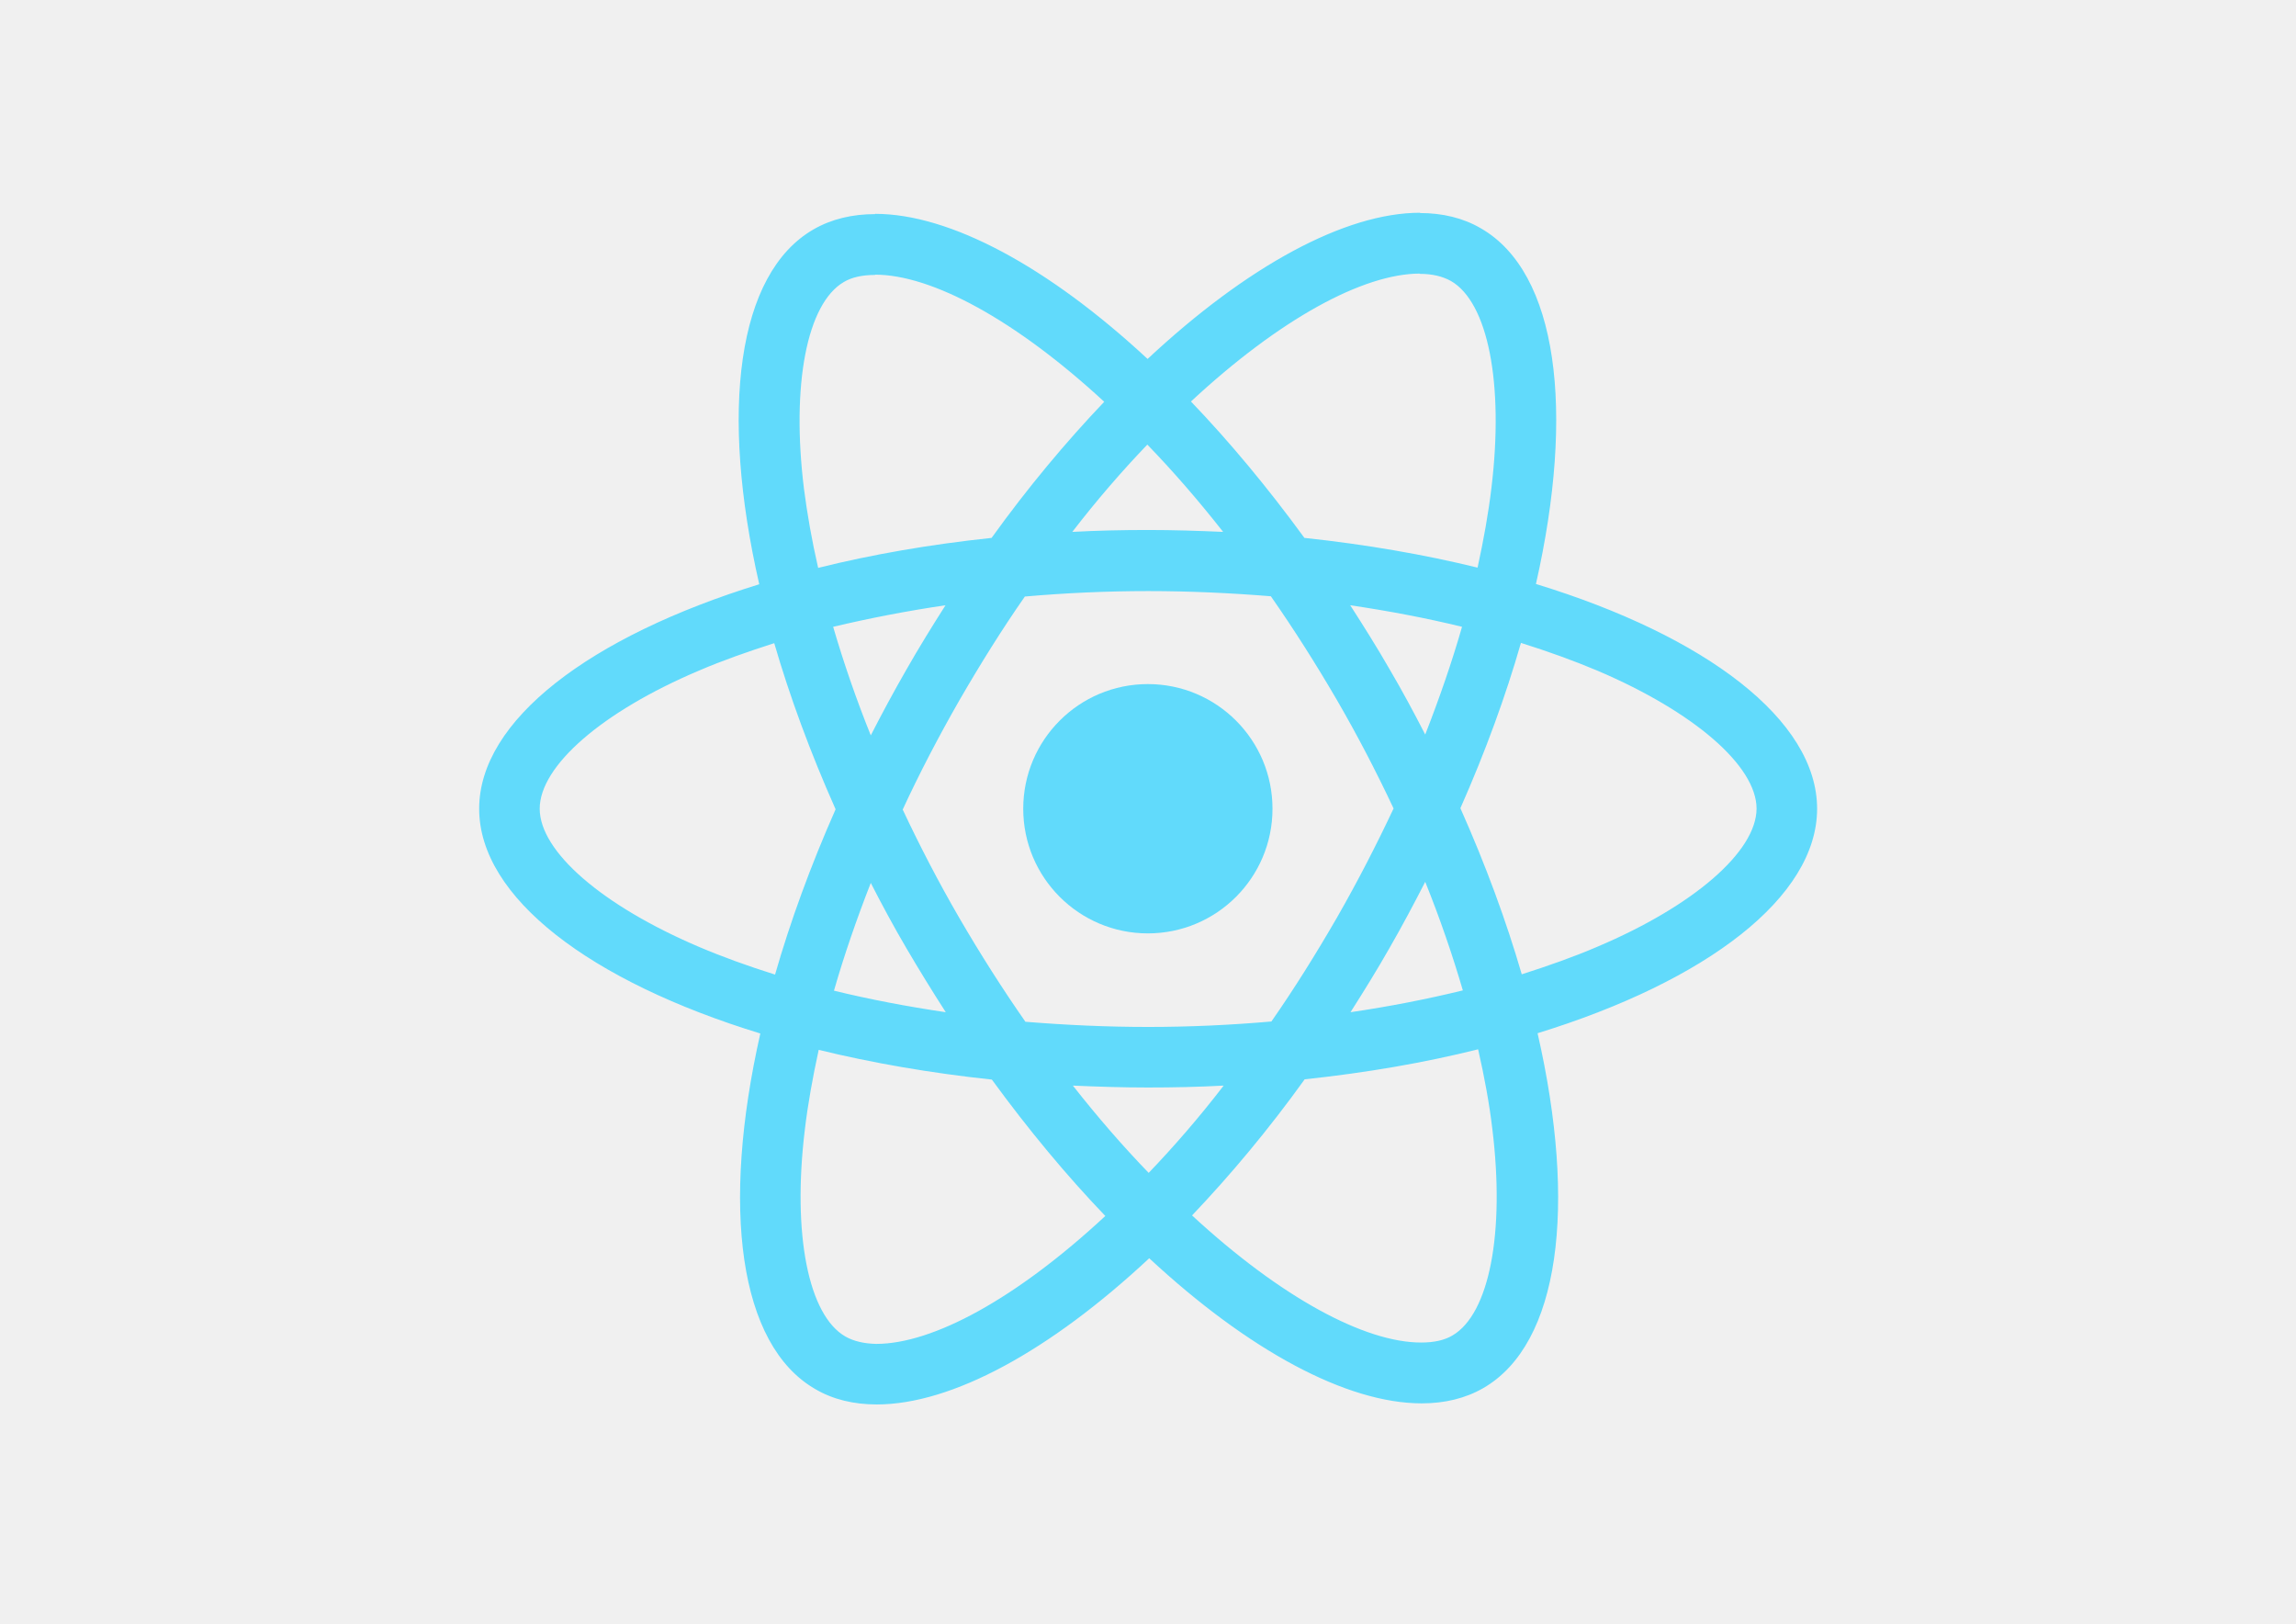
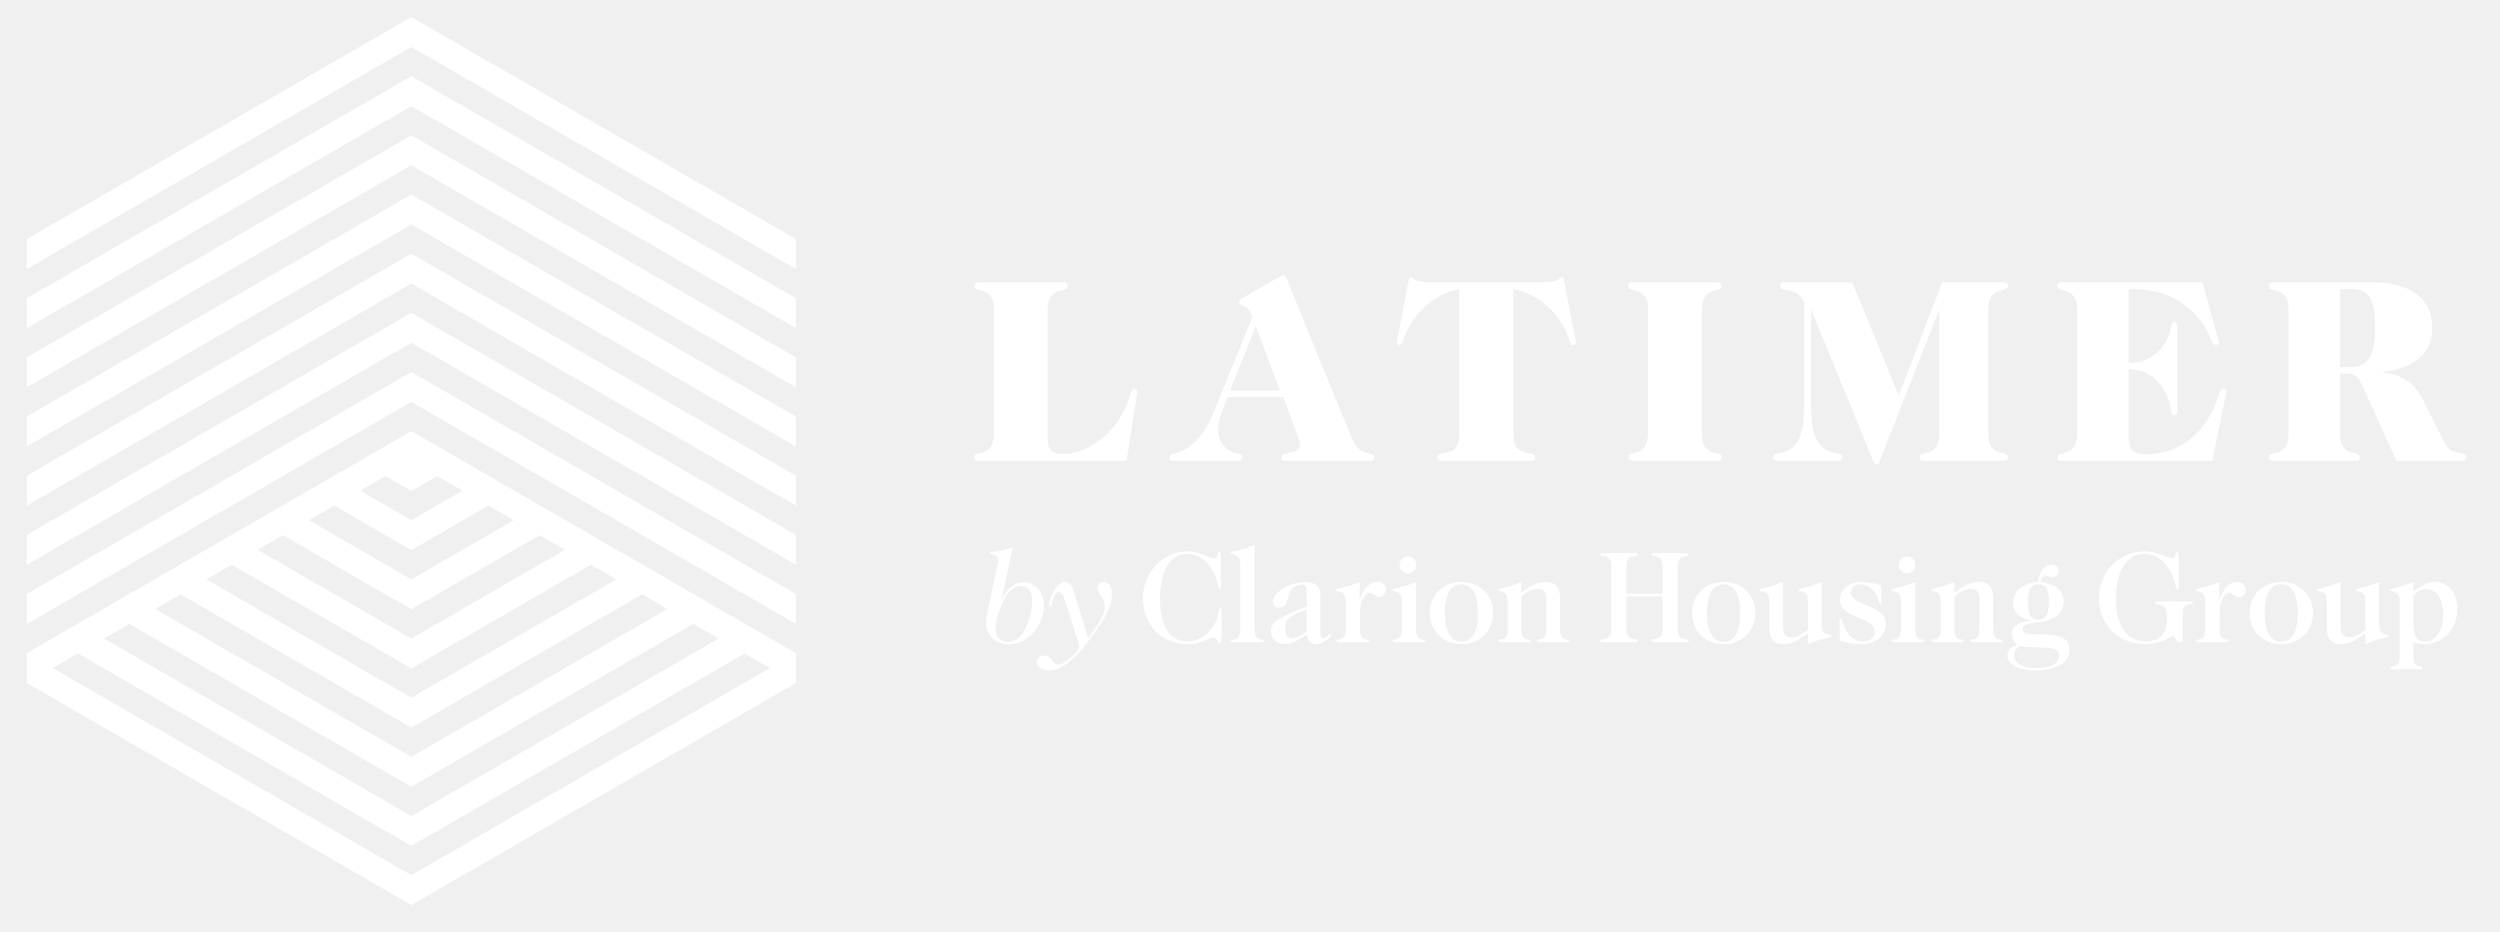
- <svg xmlns="http://www.w3.org/2000/svg" viewBox="0 0 841.9 595.3">
-   <g fill="#61DAFB">
-     <path d="M666.3 296.5c0-32.5-40.7-63.3-103.1-82.4 14.4-63.6 8-114.2-20.2-130.4-6.5-3.8-14.1-5.6-22.4-5.6v22.3c4.6 0 8.3.9 11.4 2.6 13.6 7.8 19.5 37.5 14.9 75.7-1.1 9.4-2.9 19.3-5.1 29.4-19.6-4.8-41-8.5-63.5-10.9-13.5-18.5-27.5-35.3-41.6-50 32.6-30.3 63.2-46.9 84-46.9V78c-27.5 0-63.5 19.6-99.9 53.6-36.4-33.8-72.4-53.2-99.9-53.2v22.3c20.7 0 51.4 16.5 84 46.6-14 14.7-28 31.4-41.3 49.9-22.6 2.4-44 6.1-63.6 11-2.3-10-4-19.7-5.2-29-4.7-38.2 1.1-67.9 14.6-75.8 3-1.8 6.9-2.6 11.5-2.6V78.5c-8.4 0-16 1.8-22.6 5.6-28.1 16.2-34.4 66.7-19.9 130.1-62.2 19.2-102.7 49.9-102.7 82.3 0 32.5 40.7 63.3 103.1 82.4-14.4 63.6-8 114.2 20.2 130.4 6.5 3.8 14.1 5.6 22.5 5.6 27.5 0 63.5-19.6 99.9-53.6 36.4 33.8 72.4 53.2 99.9 53.2 8.4 0 16-1.8 22.6-5.6 28.1-16.2 34.4-66.7 19.9-130.1 62-19.1 102.5-49.9 102.5-82.3zm-130.2-66.7c-3.7 12.9-8.3 26.2-13.5 39.5-4.1-8-8.4-16-13.1-24-4.6-8-9.5-15.8-14.4-23.4 14.2 2.1 27.9 4.7 41 7.9zm-45.8 106.5c-7.8 13.5-15.8 26.3-24.1 38.2-14.9 1.3-30 2-45.2 2-15.1 0-30.2-.7-45-1.9-8.3-11.9-16.4-24.6-24.2-38-7.6-13.1-14.5-26.4-20.8-39.8 6.2-13.4 13.2-26.8 20.7-39.9 7.8-13.5 15.8-26.3 24.1-38.2 14.9-1.3 30-2 45.2-2 15.1 0 30.2.7 45 1.9 8.3 11.9 16.4 24.6 24.2 38 7.6 13.1 14.5 26.4 20.8 39.8-6.3 13.4-13.2 26.8-20.7 39.9zm32.3-13c5.4 13.4 10 26.8 13.8 39.8-13.1 3.2-26.9 5.9-41.2 8 4.9-7.7 9.8-15.6 14.4-23.7 4.6-8 8.9-16.1 13-24.1zM421.2 430c-9.3-9.6-18.6-20.3-27.8-32 9 .4 18.2.7 27.5.7 9.4 0 18.7-.2 27.8-.7-9 11.7-18.3 22.4-27.5 32zm-74.4-58.9c-14.2-2.1-27.9-4.7-41-7.9 3.7-12.9 8.3-26.2 13.5-39.5 4.1 8 8.4 16 13.1 24 4.7 8 9.5 15.8 14.4 23.4zM420.7 163c9.3 9.6 18.6 20.3 27.8 32-9-.4-18.2-.7-27.5-.7-9.4 0-18.7.2-27.8.7 9-11.7 18.3-22.4 27.5-32zm-74 58.9c-4.9 7.7-9.8 15.6-14.4 23.7-4.6 8-8.9 16-13 24-5.4-13.4-10-26.8-13.8-39.8 13.1-3.1 26.9-5.8 41.2-7.9zm-90.5 125.2c-35.4-15.1-58.3-34.9-58.3-50.6 0-15.7 22.9-35.6 58.3-50.6 8.6-3.7 18-7 27.7-10.1 5.7 19.6 13.2 40 22.5 60.9-9.2 20.8-16.6 41.1-22.2 60.6-9.9-3.1-19.3-6.5-28-10.2zM310 490c-13.6-7.8-19.5-37.5-14.9-75.7 1.1-9.4 2.9-19.3 5.1-29.4 19.6 4.8 41 8.5 63.5 10.9 13.5 18.5 27.5 35.3 41.6 50-32.6 30.3-63.2 46.9-84 46.9-4.5-.1-8.3-1-11.3-2.7zm237.2-76.2c4.7 38.2-1.1 67.9-14.6 75.8-3 1.8-6.9 2.6-11.5 2.6-20.7 0-51.4-16.5-84-46.6 14-14.7 28-31.4 41.3-49.9 22.6-2.4 44-6.1 63.6-11 2.3 10.1 4.1 19.8 5.2 29.1zm38.5-66.7c-8.6 3.7-18 7-27.7 10.1-5.7-19.6-13.2-40-22.5-60.9 9.2-20.8 16.6-41.1 22.2-60.6 9.9 3.1 19.3 6.5 28.1 10.2 35.4 15.1 58.3 34.9 58.3 50.6-.1 15.7-23 35.6-58.4 50.6zM320.8 78.4z" />
-     <circle cx="420.9" cy="296.5" r="45.7" />
-     <path d="M520.5 78.1z" />
+ <svg xmlns="http://www.w3.org/2000/svg" width="220" height="82" viewBox="0 0 220 82">
+   <g fill="none" fill-rule="evenodd">
+     <g>
+       <g>
+         <path fill="#FFF" d="M36.196 1.5L2.358 21.035 2.358 23.669 36.196 4.133 70.035 23.669 70.035 21.035z" transform="translate(-104 -1019) translate(104 1019)" />
+         <path fill="#FFF" d="M2.358 26.242L2.358 28.874 36.196 9.338 70.035 28.874 70.035 26.242 36.196 6.706z" transform="translate(-104 -1019) translate(104 1019)" />
+         <path fill="#FFF" d="M2.358 31.447L2.358 34.08 36.196 14.544 70.035 34.08 70.035 31.447 36.196 11.911z" transform="translate(-104 -1019) translate(104 1019)" />
+         <path fill="#FFF" d="M2.358 36.653L2.358 39.286 36.196 19.75 70.035 39.286 70.035 36.653 36.196 17.117z" transform="translate(-104 -1019) translate(104 1019)" />
+         <path fill="#FFF" d="M2.358 41.859L2.358 44.492 36.196 24.955 70.035 44.492 70.035 41.859 36.196 22.323z" transform="translate(-104 -1019) translate(104 1019)" />
+         <path fill="#FFF" d="M2.358 47.065L2.358 49.697 36.196 30.16 70.035 49.697 70.035 47.065 36.196 27.529z" transform="translate(-104 -1019) translate(104 1019)" />
+         <path fill="#FFF" d="M2.358 52.27L2.358 54.903 36.196 35.366 70.035 54.903 70.035 52.27 36.196 32.735z" transform="translate(-104 -1019) translate(104 1019)" />
+         <path fill="#FFF" d="M65.525 57.505l2.229 1.287-31.558 18.22-31.558-18.22 2.229-1.287L36.196 74.44l29.329-16.934zm-4.508-2.603l2.229 1.287-27.05 15.617L9.146 56.19l2.229-1.287 24.82 14.332 24.822-14.332zM56.509 52.3l2.229 1.286L36.196 66.6 13.654 53.586l2.228-1.287 20.314 11.728L56.509 52.3zm-4.507-2.602l2.227 1.287-18.033 10.411-18.033-10.41 2.229-1.288 15.804 9.124 15.806-9.124zm-4.51-2.603l2.229 1.286-13.525 7.81-13.525-7.81 2.229-1.286 11.296 6.522 11.297-6.522zm-4.507-2.604l2.227 1.288-9.016 5.206-9.017-5.206 2.229-1.288 6.788 3.92 6.789-3.92zm-4.51-2.6l2.23 1.285-4.51 2.603-4.507-2.603 2.228-1.286 2.28 1.315 2.279-1.315zM2.358 57.475v2.633l33.838 19.536L70.035 60.11v-2.633L36.195 37.94 2.359 57.476zM93.452 24.842c.326 0 .49.07.49.327 0 .421-.536.281-1.05.56-.651.35-.7.98-.7 1.96v10.42c0 1.235.027 1.84 1.424 1.84 1.7 0 3.87-1.258 5.105-3.449.839-1.492.699-2.309 1.095-2.309.164 0 .282.164.282.256v.024l-.958 6.084H86.226c-.327 0-.491-.046-.491-.304 0-.42.49-.279 1.028-.557.65-.35.699-1.003.699-1.984V27.104c0-.722-.281-1.21-.816-1.444-.465-.21-.911-.093-.911-.49 0-.258.164-.328.49-.328h7.227zM135.95 24.842c1.188 0 1.308-.466 1.492-.466.046 0 .164.116.164.164l1.072 5.525v.046c0 .118-.093.257-.233.257-.373 0-.281-.699-.91-1.748-1.024-1.7-2.54-2.82-4.357-3.17v12.26c0 1.051.068 1.728.673 1.96.747.302 1.26.184 1.26.581 0 .28-.186.304-.513.304h-7.6c-.35 0-.512-.025-.512-.304 0-.397.489-.279 1.259-.58.582-.233.676-.91.676-1.96V25.45c-1.82.35-3.311 1.443-4.36 3.17-.63 1.026-.536 1.747-.91 1.747-.14 0-.231-.139-.231-.257v-.046l1.07-5.525c0-.048.118-.164.163-.164.188 0 .305.466 1.492.466h10.306zM151.018 24.842c.326 0 .491.07.491.327 0 .421-.537.281-1.051.56-.651.35-.699.98-.699 1.96V37.71c0 .981.048 1.634.699 1.984.537.278 1.051.137 1.051.557 0 .258-.165.304-.491.304h-7.226c-.326 0-.489-.046-.489-.304 0-.42.489-.279 1.024-.557.653-.35.701-1.003.701-1.984V27.104c0-.722-.281-1.21-.816-1.444-.465-.21-.909-.093-.909-.49 0-.258.163-.328.489-.328h7.226zM162.99 24.842l4.103 9.956 3.824-9.956h5.29c.327 0 .49.07.49.327 0 .421-.535.281-1.047.56-.655.35-.68.98-.68 1.96V37.71c0 .981.025 1.634.68 1.984.535.278 1.047.137 1.047.557 0 .258-.163.304-.49.304h-6.783c-.326 0-.49-.046-.49-.304 0-.42.49-.279 1.026-.557.65-.35.699-1.003.699-1.984V27.22l-5.221 13.31c-.07.187-.094.35-.256.35-.212 0-.257-.092-.326-.279l-5.48-13.38v8.438c0 2.24.374 3.497 1.514 4.011.676.302 1.238.161 1.238.581 0 .258-.163.304-.491.304h-5.105c-.327 0-.49-.046-.49-.304 0-.42.538-.279 1.214-.58 1.142-.515 1.514-1.773 1.514-4.012v-9.067c-.676-1.494-2.096-.77-2.096-1.423 0-.257.16-.327.488-.327h5.828zM193.802 24.842l1.446 5.131c.023.046.023.092.023.138 0 .164-.116.257-.258.257-.418 0-.44-.885-1.21-1.934-1.447-1.984-3.476-2.984-6.017-2.984h-.465v6.481h.233c1.166 0 2.447-.747 3.1-1.983.514-.977.301-1.63.721-1.63.12 0 .234.14.234.255v7.623c0 .187-.139.327-.279.327-.395 0-.233-.582-.559-1.493-.583-1.607-1.935-2.518-3.24-2.518h-.21v5.597c0 1.258.093 1.863 1.562 1.863 2.422 0 4.451-1.28 5.69-3.566.698-1.304.675-2.215 1.071-2.215.161 0 .28.164.28.256v.024l-1.238 6.084H181.54c-.327 0-.489-.046-.489-.304 0-.42.512-.279 1.051-.557.651-.35.7-1.003.7-1.984V27.69c0-.306-.026-.493-.026-.586 0-.722-.279-1.21-.816-1.444-.466-.21-.909-.093-.909-.49 0-.258.162-.328.49-.328h12.262zM215.975 39.74c-.443-.116-.699-.466-.979-1.027l-1.678-3.355c-.893-1.786-1.93-2.376-3.749-2.597 2.952-.392 4.45-1.707 4.45-3.7 0-.042-.006-.083-.008-.125l.006-.001v-.19h-.004c0-.02.004-.036.004-.055 0-2.332-1.818-3.846-5.246-3.846h-8.625c-.324 0-.489.07-.489.327 0 .396.443.28.909.488.535.235.815.722.815 1.445 0 .094.024.28.024.583v10.025c0 .979-.046 1.63-.7 1.98-.534.28-1.048.14-1.048.56 0 .259.165.303.489.303h7.017c.327 0 .49-.044.49-.303 0-.42-.514-.28-1.049-.56-.653-.35-.677-1.001-.677-1.98v-4.826h.49c.746 0 1.025.093 1.446 1l3.03 6.669h5.665c.326 0 .49-.044.49-.303 0-.37-.397-.326-1.073-.512zm-10.048-7.437V25.45h1.074c1.444 0 2.003.815 2.003 3.379 0 2.494-.584 3.473-2.238 3.473h-.839zM120.156 39.81c-.631-.21-.91-.558-1.281-1.445l-5.69-13.943c-.035-.068-.07-.128-.114-.17-.005-.008-.013-.009-.02-.014-.016-.012-.03-.024-.046-.032-.023-.009-.046-.013-.061-.017l-.01.002h-.006s-.003.004-.005.004c-.016 0-.031 0-.046.01l-3.65 2.085.003.002c-.134.082-.202.178-.202.29 0 .328.72.187 1.047 1 .03.095.076.202.126.33l-3.426 8.448c-.746 1.817-1.75 2.961-3.077 3.45-.396.14-.77.071-.77.441 0 .258.166.306.49.306h5.432c.327 0 .466-.048.466-.306 0-.37-.396-.3-.77-.44-.91-.35-1.352-1.028-1.352-2.1 0-.349.07-.77.233-1.188l.583-1.586h4.918l1.19 3.24c.162.443.28.795.28 1.005 0 .907-1.655.441-1.655 1.07 0 .257.164.305.49.305h7.228c.326 0 .465-.048.465-.306 0-.347-.35-.3-.77-.44zm-11.911-5.455l2.259-5.64 2.123 5.64h-4.382zM89.827 51.557c-.385 0-.734.197-1.084.617-.232.28-.454.664-.662 1.165-.338.802-.478 1.49-.478 1.965 0 .734.444 1.2 1.106 1.2.534 0 1-.312 1.374-.92.43-.71.744-1.804.744-2.713 0-.836-.384-1.314-1-1.314zm-1.678 1.187c.536-1.023 1.177-1.526 1.934-1.526.989 0 1.779.873 1.779 2.108 0 .804-.278 1.558-.836 2.248-.605.745-1.385 1.118-2.271 1.118-1.186 0-1.98-.828-1.98-1.852 0-.28.025-.548.083-.804l.93-4.367c.048-.218.06-.37.06-.418 0-.509-.734-.407-.734-.58 0-.188.756-.037 2.013-.512l-.978 4.585zM95.76 56.167c.92-1.256 1.455-2.108 1.455-2.736 0-.407-.104-.731-.29-.964-.164-.21-.36-.396-.36-.713 0-.311.254-.546.546-.546.406 0 .745.42.745 1.072 0 1.081-.745 2.466-2.176 4.273-1.293 1.614-2.342 2.442-3.33 2.442-.688 0-1.096-.325-1.096-.767 0-.28.281-.547.631-.547.23 0 .464.116.64.337.128.161.198.466.617.466.196 0 .604-.186 1.058-.584.512-.44.758-.81.758-1.07 0-.08-.036-.21-.094-.371l-1.21-3.809c-.117-.383-.29-.58-.456-.58-.184 0-.372.22-.535.663-.15.397-.104.653-.244.653-.046 0-.093-.047-.093-.114 0-.178.105-.667.383-1.19.305-.584.711-.874.99-.874.386 0 .63.303.828.943l1.233 4.016zM106.809 49.124c.478 0 .268-.593.5-.593.129 0 .14.209.14.663v.875c0 .895.011 1.398.011 1.5 0 .152-.034.221-.128.221-.209 0-.093-.56-.489-1.361-.522-1.07-1.43-1.69-2.362-1.69-1.455 0-2.398 1.386-2.398 3.992 0 2.4.918 3.715 2.364 3.715 1.023 0 1.944-.603 2.478-1.616.396-.77.234-1.305.467-1.305.081 0 .116.081.116.221v1.314c0 1.108-.012 1.584-.176 1.584-.15 0-.15-.545-.523-.545-.338 0-1.095.582-2.399.582-2.164 0-3.83-1.703-3.83-3.994 0-.99.292-1.875.85-2.608.77-1 1.888-1.559 3.027-1.559 1.223 0 1.968.604 2.352.604M108.673 48.82c-.21-.08-.384-.06-.384-.161 0-.196.723-.106 2.108-.71v7.437c0 .583.174.898.698.898.047 0 .117.058.117.128 0 .092-.105.103-.28.103H108.475c-.08 0-.153-.055-.153-.114 0-.06.082-.117.128-.117.512 0 .688-.315.688-.898V49.66c0-.488-.105-.7-.466-.84M114.196 53.944c-.827.36-1.106.65-1.106 1.338 0 .593.21.898.617.898.315 0 .79-.212 1.279-.63v-1.945l-.79.339zm2 1.757c0 .315.072.466.223.466.349 0 .535-.374.652-.374.047 0 .07.027.07.07 0 .21-.663.816-1.282.816-.487 0-.813-.314-.873-.848-.744.557-1.385.837-1.932.837-.732 0-1.221-.488-1.221-1.083 0-.63.443-1.071 1.407-1.477l1.746-.735v-1.211c0-.464-.022-.708-.36-.708-.524 0-1.047.28-1.164.777-.14.608-.267 1.235-.932 1.235-.324 0-.513-.208-.513-.523 0-.325.222-.686.688-1.013.664-.465 1.457-.721 2.2-.721.792 0 1.292.419 1.292 1.185V55.7zM120.36 56.284c.046 0 .117.06.117.128 0 .094-.105.105-.28.105h-2.444c-.082 0-.151-.057-.151-.117 0-.056.069-.116.116-.116.512 0 .7-.315.7-.896V52.92c0-.49-.108-.7-.466-.837-.21-.082-.386-.05-.386-.154 0-.186.698-.116 2.084-.721v1.595c.338-1.05.909-1.595 1.549-1.595.466 0 .767.279.767.71 0 .36-.29.617-.56.617-.451 0-.557-.374-.872-.374-.43 0-.861.653-.861 1.934v1.292c0 .58.164.896.687.896M124.641 49.72c0 .418-.36.744-.745.744-.396 0-.734-.36-.734-.745 0-.384.314-.745.734-.745.407 0 .745.336.745.745zm-1.944 6.795c-.083 0-.152-.055-.152-.114 0-.059.07-.117.117-.117.512 0 .697-.315.697-.898V52.92c0-.49-.105-.699-.466-.838-.208-.082-.382-.048-.382-.15 0-.199.722-.119 2.107-.725v4.18c0 .582.162.897.686.897.045 0 .116.058.116.128 0 .092-.105.103-.279.103h-2.444zM127.15 53.944c0 1.663.524 2.526 1.457 2.526.94 0 1.455-.85 1.455-2.526 0-1.664-.525-2.527-1.455-2.527-.933 0-1.456.85-1.456 2.527m4.248 0c0 1.57-1.151 2.735-2.792 2.735-1.63 0-2.783-1.165-2.783-2.735 0-1.572 1.153-2.735 2.783-2.735 1.629 0 2.792 1.163 2.792 2.735M137.29 55.387c0 .582.174.896.698.896.046 0 .117.06.117.13 0 .092-.105.103-.28.103h-2.41c-.082 0-.153-.057-.153-.114 0-.06.07-.119.118-.119.513 0 .698-.314.698-.896v-2.652c0-.62-.256-.922-.79-.922-.374 0-.886.208-1.41.665v2.91c0 .581.176.895.699.895.046 0 .117.06.117.13 0 .092-.105.103-.28.103h-2.41c-.081 0-.151-.057-.151-.114 0-.06.08-.119.129-.119.512 0 .686-.314.686-.896v-2.466c0-.49-.106-.699-.466-.839-.21-.082-.383-.049-.383-.152 0-.188.686-.126 2.06-.722v.952c.815-.626 1.49-.952 2.142-.952.862 0 1.269.491 1.269 1.491v2.688zM143.123 52.477v2.68c0 .463.012.767.302.965.302.196.664.045.664.28 0 .08-.059.113-.175.113h-2.91c-.115 0-.175-.033-.175-.114 0-.209.291-.095.594-.247.339-.162.373-.487.373-.998v-5.124c0-.464-.023-.779-.302-.964-.304-.199-.666-.048-.666-.268 0-.094.06-.13.177-.13h2.909c.117 0 .175.048.175.13 0 .208-.292.082-.606.23-.338.164-.36.49-.36 1.002v2.21h3.19v-2.21c0-.464-.023-.779-.303-.964-.302-.199-.663-.048-.663-.268 0-.094.058-.13.172-.13h2.912c.117 0 .173.048.173.13 0 .208-.29.082-.603.23-.338.164-.36.49-.36 1.002v5.124c0 .464.01.768.3.966.303.196.663.045.663.28 0 .08-.056.113-.173.113h-2.912c-.114 0-.173-.033-.173-.114 0-.209.291-.095.594-.247.339-.162.373-.487.373-.998v-2.679h-3.19zM150.225 53.944c0 1.663.523 2.526 1.456 2.526.943 0 1.455-.85 1.455-2.526 0-1.664-.523-2.527-1.455-2.527-.933 0-1.456.85-1.456 2.527m4.248 0c0 1.57-1.149 2.735-2.792 2.735-1.629 0-2.78-1.165-2.78-2.735 0-1.572 1.151-2.735 2.78-2.735 1.63 0 2.792 1.163 2.792 2.735M155.232 52.083c-.208-.082-.396-.048-.396-.152 0-.188.7-.127 2.073-.723v3.936c0 .627.243.942.767.942.362 0 .885-.21 1.422-.676v-2.488c0-.491-.105-.7-.466-.84-.211-.081-.383-.047-.383-.151 0-.188.685-.127 2.058-.723v3.759c0 .49.094.687.466.828.21.08.397.058.397.163 0 .186-.7.128-2.072.723v-.967c-.816.628-1.492.977-2.132.977-.872 0-1.266-.5-1.266-1.512v-2.258c0-.49-.108-.699-.468-.838M165.575 52.965c0 .117-.034.174-.105.174-.162 0-.103-.336-.35-.778-.335-.619-.848-.93-1.361-.93-.522 0-.883.311-.883.721 0 .56.569.755 1.594 1.21.943.416 1.478.71 1.478 1.573 0 1-.84 1.745-2.246 1.745-.641 0-1.258-.118-1.794-.328-.012-.988-.045-1.58-.045-1.792 0-.104.033-.15.104-.15.15 0 .139.278.325.721.384.873.933 1.316 1.679 1.316.615 0 1.01-.36 1.01-.873 0-.525-.405-.78-1.21-1.118-1.07-.453-1.851-.769-1.851-1.699 0-.85.744-1.549 1.922-1.549.499 0 1.059.105 1.687.302.012.804.046 1.293.046 1.455M168.564 49.72c0 .418-.361.744-.745.744-.396 0-.734-.36-.734-.745 0-.384.316-.745.734-.745.409 0 .745.336.745.745zm-1.944 6.795c-.081 0-.152-.055-.152-.114 0-.059.07-.117.118-.117.51 0 .698-.315.698-.898V52.92c0-.49-.105-.699-.466-.838-.208-.082-.384-.048-.384-.15 0-.199.722-.119 2.107-.725v4.18c0 .582.165.897.688.897.045 0 .116.058.116.128 0 .092-.105.103-.281.103h-2.444zM175.404 55.387c0 .582.176.896.699.896.048 0 .116.06.116.13 0 .092-.105.103-.28.103H173.53c-.08 0-.151-.057-.151-.114 0-.06.07-.119.115-.119.514 0 .699-.314.699-.896v-2.652c0-.62-.256-.922-.791-.922-.37 0-.884.208-1.407.665v2.91c0 .581.173.895.698.895.046 0 .115.06.115.13 0 .092-.103.103-.28.103h-2.407c-.083 0-.154-.057-.154-.114 0-.06.083-.119.128-.119.514 0 .689-.314.689-.896v-2.466c0-.49-.106-.699-.467-.839-.21-.082-.384-.049-.384-.152 0-.188.689-.126 2.062-.722v.952c.813-.626 1.487-.952 2.14-.952.862 0 1.269.491 1.269 1.491v2.688zM178.457 53.061c0 1 .244 1.465.918 1.465.688 0 .935-.524.935-1.629 0-1-.258-1.48-.922-1.48-.675 0-.931.513-.931 1.644m-1.2 4.586c0 .697.654 1.14 1.862 1.14 1.375 0 2.072-.409 2.072-1.108 0-.404-.335-.639-1.035-.674-1.154-.069-1.942-.013-2.363-.173-.36.198-.537.465-.537.815m4.345-4.716c0 1-.758 1.665-2.26 1.828-.849.094-1.34.176-1.34.594 0 .406.514.477 1.478.477 1.655 0 2.633.21 2.633 1.374 0 1.072-1.082 1.792-3.002 1.792-1.585 0-2.459-.56-2.459-1.305 0-.443.315-.779.91-.953-.328-.208-.49-.512-.49-.896 0-.756.559-1.142 1.736-1.214-1.107-.23-1.664-.79-1.664-1.604 0-.953.846-1.734 2.208-1.805.118-.977.62-1.524 1.212-1.524.35 0 .594.233.594.501 0 .372-.209.594-.547.594-.245 0-.43-.153-.583-.153-.231 0-.417.222-.451.595 1.29.104 2.025.78 2.025 1.7M192.8 52.92c.117 0 .173.032.173.103 0 .185-.232.105-.498.2-.269.093-.398.301-.398.628l-.009 2.664h-.457l-.36-.605c-.778.511-1.617.77-2.536.77-2.225 0-4.006-1.7-4.006-3.982 0-1.129.348-2.097 1.047-2.85.805-.875 1.842-1.329 2.948-1.329 1.172 0 2.047.603 2.443.603.361 0 .233-.532.441-.532.094 0 .128.057.128.21 0 1.734.036 2.664.036 2.815 0 .151-.036.234-.128.234-.197 0-.116-.49-.466-1.26-.547-1.197-1.478-1.849-2.43-1.849-1.539 0-2.529 1.431-2.529 3.945 0 2.41.99 3.762 2.572 3.762 1.317 0 1.934-.675 1.934-2.04 0-.58-.094-.907-.374-1.09-.325-.212-.709-.085-.709-.294 0-.057.058-.103.175-.103h3.002zM196.013 56.284c.046 0 .117.06.117.128 0 .094-.105.105-.28.105h-2.444c-.082 0-.153-.057-.153-.117 0-.056.071-.116.116-.116.513 0 .7-.315.7-.896V52.92c0-.49-.106-.7-.466-.837-.21-.082-.384-.05-.384-.154 0-.186.698-.116 2.084-.721v1.595c.336-1.05.907-1.595 1.55-1.595.463 0 .766.279.766.71 0 .36-.292.617-.559.617-.454 0-.558-.374-.873-.374-.43 0-.86.653-.86 1.934v1.292c0 .58.163.896.686.896M199.293 53.944c0 1.663.523 2.526 1.455 2.526.941 0 1.456-.85 1.456-2.526 0-1.664-.525-2.527-1.456-2.527-.932 0-1.455.85-1.455 2.527m4.248 0c0 1.57-1.15 2.735-2.793 2.735-1.63 0-2.782-1.165-2.782-2.735 0-1.572 1.151-2.735 2.782-2.735 1.63 0 2.793 1.163 2.793 2.735M204.29 52.083c-.21-.082-.397-.048-.397-.152 0-.188.7-.127 2.072-.723v3.936c0 .627.248.942.77.942.361 0 .884-.21 1.42-.676v-2.488c0-.491-.106-.7-.468-.84-.207-.081-.383-.047-.383-.151 0-.188.689-.127 2.061-.723v3.759c0 .49.093.687.464.828.213.08.398.058.398.163 0 .186-.7.128-2.072.723v-.967c-.816.628-1.49.977-2.13.977-.874 0-1.269-.5-1.269-1.512v-2.258c0-.49-.105-.699-.465-.838M212.376 54.782c0 1.095.267 1.677 1.048 1.677.906 0 1.571-.896 1.571-2.445 0-1.374-.65-2.178-1.49-2.178-.384 0-.756.186-1.129.535v2.41zM210.5 58.89c-.08 0-.15-.057-.15-.114 0-.153.233-.105.454-.187.293-.117.361-.35.361-.828v-4.84c0-.49-.104-.69-.489-.838-.198-.082-.362-.05-.362-.153 0-.187.687-.126 2.062-.721v.862c.675-.56 1.234-.862 1.886-.862 1.152 0 1.978.93 1.978 2.385 0 1.828-1.267 3.086-2.922 3.086-.3 0-.617-.05-.942-.14v1.22c0 .479.082.712.373.829.22.093.441.034.441.197 0 .047-.057.104-.162.104H210.5z" transform="translate(-104 -1019) translate(104 1019)" />
+         <path d="M0 0H220V82H0z" transform="translate(-104 -1019) translate(104 1019)" />
+       </g>
+     </g>
  </g>
</svg>
